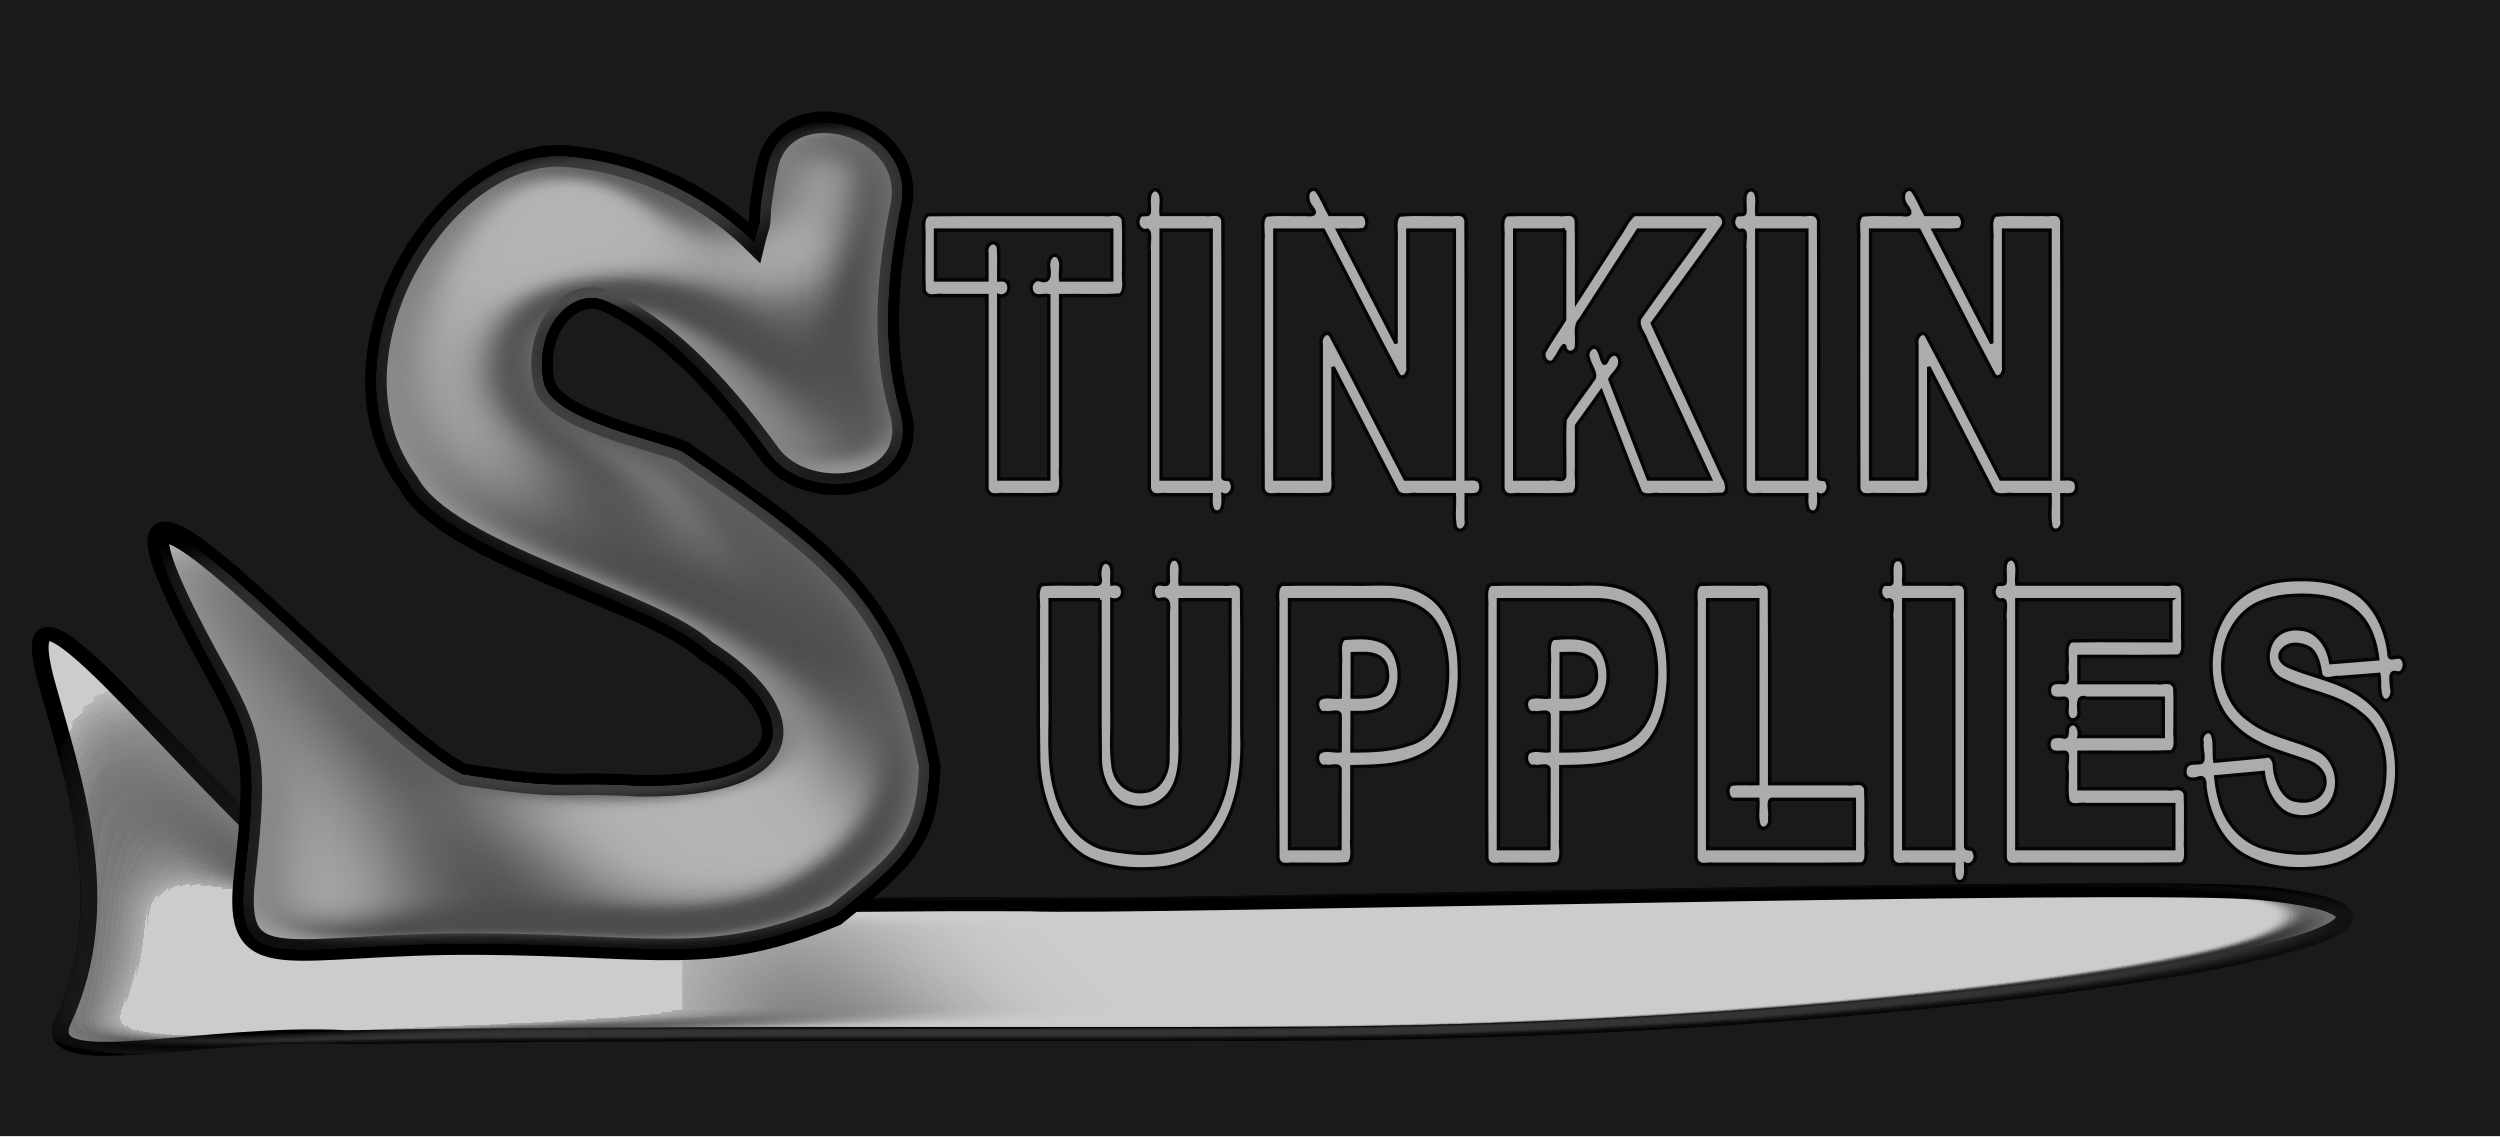
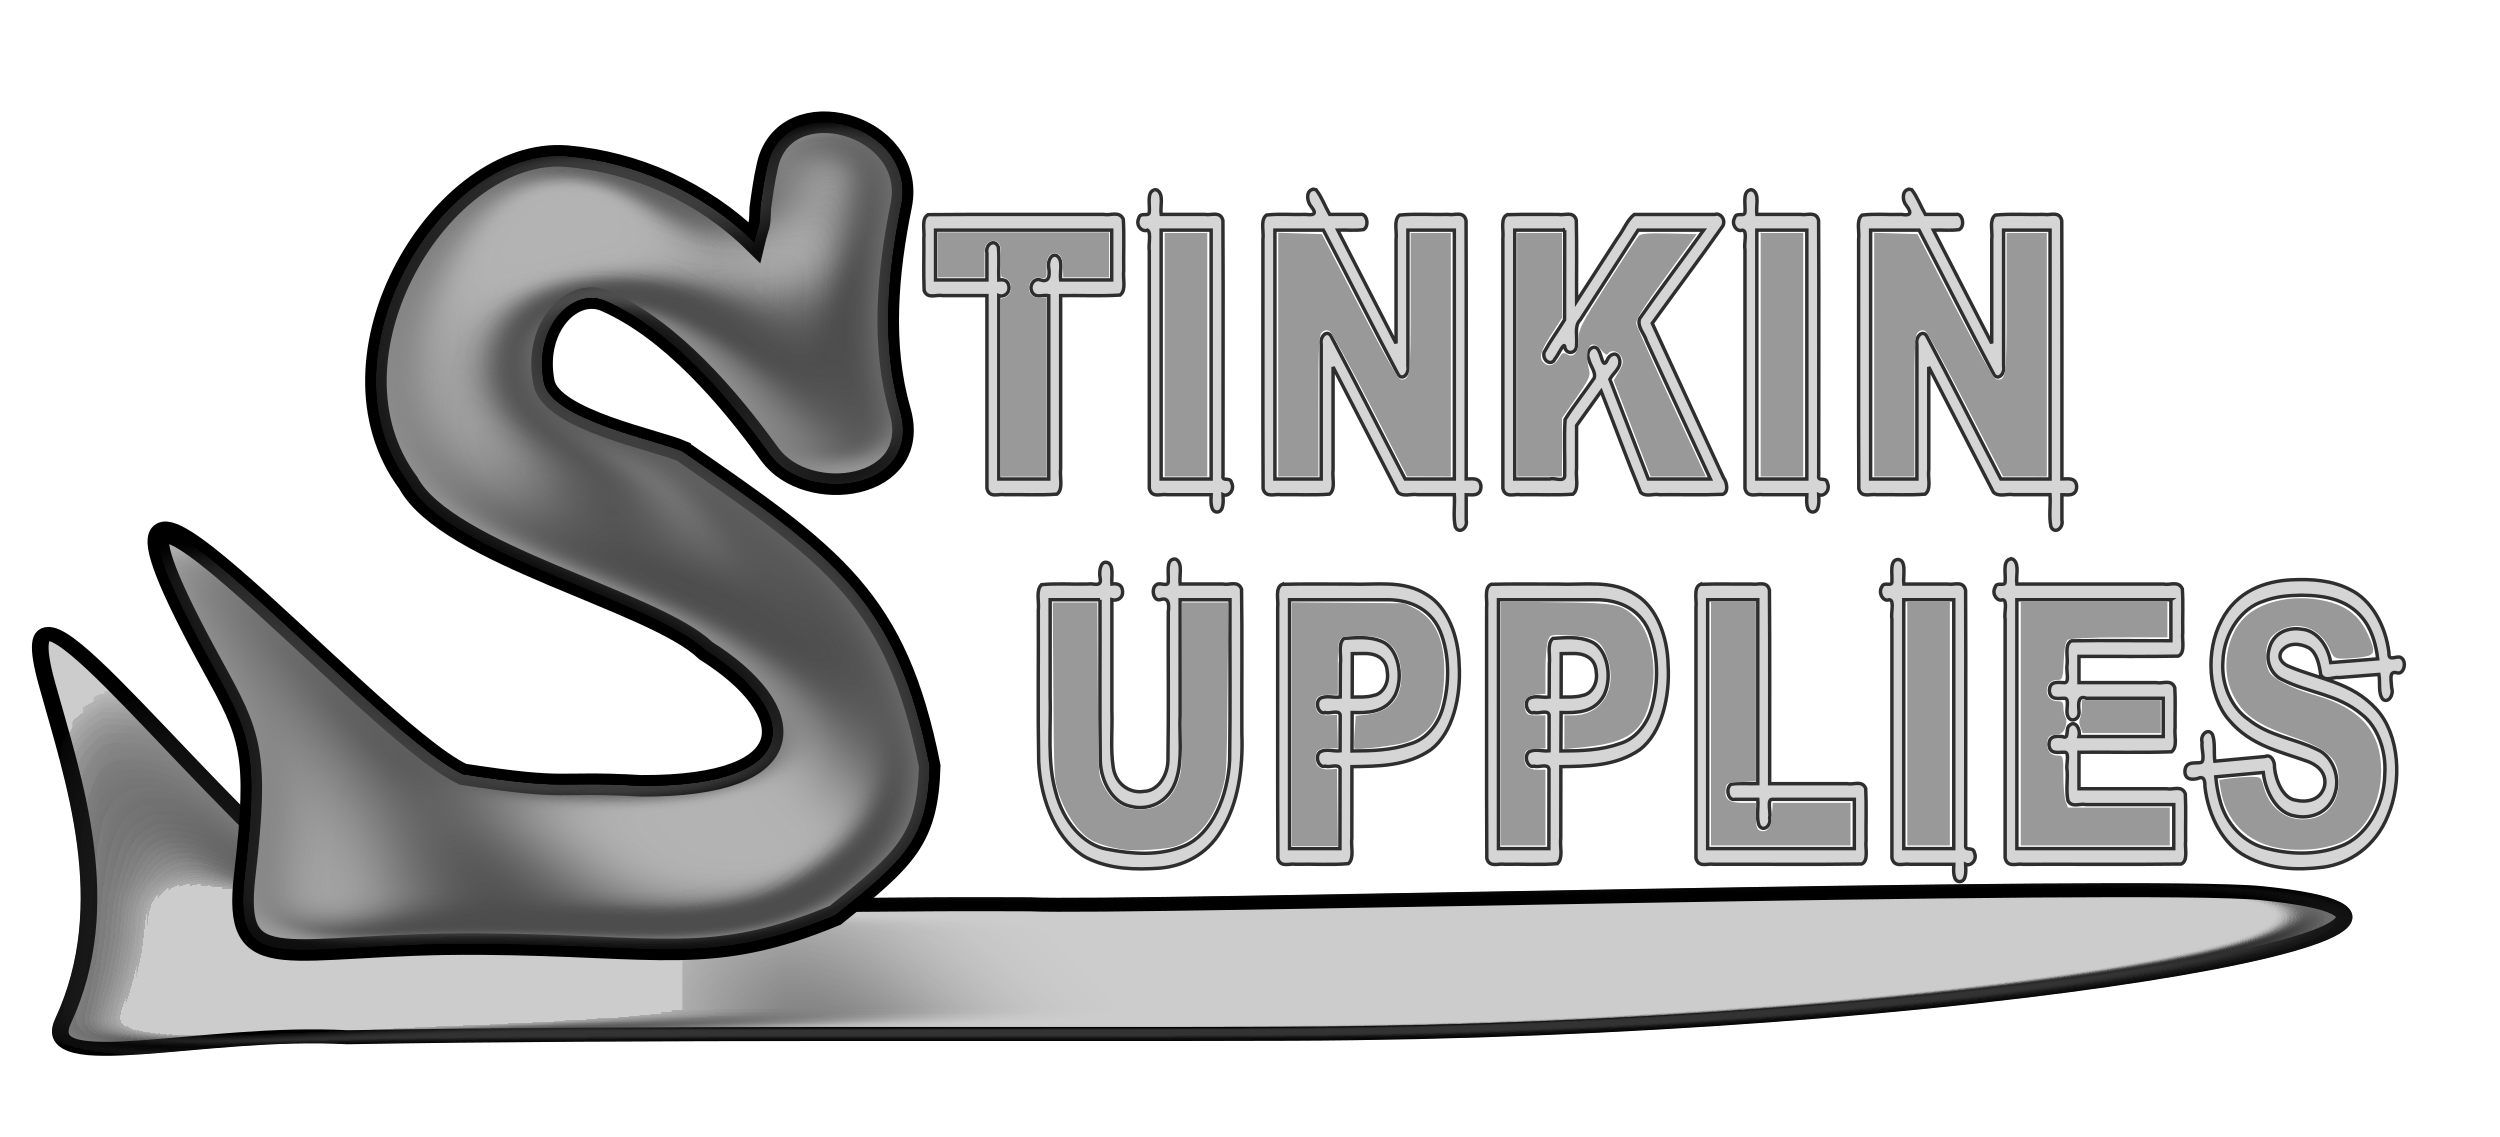
<svg xmlns="http://www.w3.org/2000/svg" width="238.642mm" height="108.451mm" viewBox="0 0 238.642 108.451" version="1.1" id="svg1">
  <defs id="defs1">
    <filter x="-0.165" width="1.354" y="-0.076" height="1.131" style="color-interpolation-filters:sRGB" id="filter68">
      <feGaussianBlur in="SourceGraphic" stdDeviation="6.009 2.184" result="result8" id="feGaussianBlur63" />
      <feComposite in2="result8" operator="xor" result="result19" id="feComposite63" />
      <feComposite k2="1" operator="arithmetic" result="result17" in2="result8" id="feComposite64" k1="0" k3="0" k4="0" />
      <feOffset result="result18" in="result8" id="feOffset64" dx="2" dy="-2" />
      <feDisplacementMap in2="result17" in="result18" xChannelSelector="A" yChannelSelector="A" scale="31" result="result4" id="feDisplacementMap64" />
      <feComposite in2="result4" result="result2" operator="arithmetic" in="SourceGraphic" k1="0" k3="1" id="feComposite65" k2="0" k4="0" />
      <feComposite in2="SourceGraphic" result="fbSourceGraphic" in="result2" operator="in" id="feComposite66" />
      <feComposite in2="SourceGraphic" operator="in" result="result15" id="feComposite67" />
      <feComposite result="result16" in2="SourceGraphic" operator="in" in="result15" id="feComposite68" />
    </filter>
    <filter x="-0.11" width="1.22" y="-0.12" height="1.24" style="color-interpolation-filters:sRGB" id="filter68-4">
      <feGaussianBlur in="SourceGraphic" stdDeviation="9.124 4.869" result="result8" id="feGaussianBlur63-6" />
      <feComposite in2="result8" operator="xor" result="result19" id="feComposite63-9" />
      <feComposite k2="1" operator="arithmetic" result="result17" in2="result8" id="feComposite64-3" k1="0" k3="0" k4="0" />
      <feOffset result="result18" in="result8" id="feOffset64-4" />
      <feDisplacementMap in2="result17" in="result18" xChannelSelector="A" yChannelSelector="A" scale="100" result="result4" id="feDisplacementMap64-5" />
      <feComposite in2="result4" result="result2" operator="arithmetic" in="SourceGraphic" k1="0" k3="1" id="feComposite65-0" k2="0" k4="0" />
      <feComposite in2="SourceGraphic" result="fbSourceGraphic" in="result2" operator="in" id="feComposite66-0" />
      <feComposite in2="SourceGraphic" operator="in" result="result15" id="feComposite67-4" />
      <feComposite result="result16" in2="SourceGraphic" operator="in" in="result15" id="feComposite68-3" />
    </filter>
-     <filter style="color-interpolation-filters:sRGB" id="filter91" x="-0.077" y="-0.177" width="1.154" height="1.355">
-       <feGaussianBlur stdDeviation="6" result="result1" id="feGaussianBlur86" />
-       <feComposite in="result1" in2="result1" result="result4" operator="in" id="feComposite86" />
-       <feBlend in="result1" mode="screen" result="result5" in2="result4" id="feBlend86" />
-       <feGaussianBlur stdDeviation="8" result="result6" in="result5" id="feGaussianBlur87" />
-       <feComposite operator="atop" in="result6" in2="result5" result="result8" id="feComposite87" />
-       <feComposite operator="in" result="fbSourceGraphic" in="result6" in2="result8" id="feComposite88" />
-       <feGaussianBlur result="result0" in="fbSourceGraphic" stdDeviation="2.5" id="feGaussianBlur88" />
-       <feSpecularLighting specularExponent="45" specularConstant="1.5" surfaceScale="1" lighting-color="#ffffff" result="result1" in="result0" id="feSpecularLighting88">
-         <fePointLight z="21000" y="-9000" x="-6000" id="fePointLight88" />
-       </feSpecularLighting>
-       <feComposite operator="in" result="result2" in="result1" in2="fbSourceGraphic" id="feComposite89" />
-       <feComposite k3="1" k2="1" operator="arithmetic" result="result4" in="fbSourceGraphic" in2="result2" id="feComposite90" k1="0" k4="0" />
-       <feComposite operator="in" in="result9" in2="result4" result="result91" id="feComposite91" />
-       <feBlend mode="multiply" in2="result91" id="feBlend91" />
-     </filter>
  </defs>
-   <rect style="display:inline;fill:#1a1a1a;stroke:none;stroke-width:2.258;stroke-dasharray:none" id="rect70" width="238.642" height="108.451" x="0" y="0" />
+   <rect style="display:none;fill:#1a1a1a;stroke:none;stroke-width:2.258;stroke-dasharray:none" id="rect70" width="238.642" height="108.451" x="0" y="0" />
  <g id="layer1" transform="translate(26.67664,-13.35255)">
-     <g id="g6-8" transform="matrix(0.8073374,-0.289969,0.289969,0.8073374,-36.41471,-28.17208)" style="stroke-width:1.7;stroke-dasharray:none">
+     <g id="g6-8" transform="matrix(0.8073374,-0.289969,0.289969,0.8073374,-36.41471,-28.17208)" style="display:inline;stroke-width:1.7;stroke-dasharray:none">
      <path d="m -26.705,122.619 c -1.273,10.891 -2.059,25.337 -11.297,35.932 -4.418,5.066 12.162,5.351 24.456,10.694 25.526,8.574 60.665,21.493 83.326,29.515 59.591,21.142 116.996,29.073 90.975,16.018 -9.76,-4.896 -101.34,-34.554 -109.053,-37.844 -22.477,-8.241 -32.434,-10.646 -61.573,-22.57 -8.981,-19.491 -14.821,-48.965 -16.834,-31.744 z" id="path70" style="display:inline;fill:#cccccc;stroke:#000000;stroke-width:1.561;stroke-dasharray:none;stroke-opacity:1" transform="matrix(1.165608,0.06015746,0.06015746,1.019723,-2.732011,-0.6897963)" />
      <path id="path6-4" style="display:inline;fill:#333333;stroke:#000000;stroke-width:1.561;stroke-dasharray:none;filter:url(#filter68-4)" transform="matrix(1.165608,0.06015746,0.06015746,1.019723,13.91518,-3.73928)" d="m -41.186,126.464 c -1.273,10.891 -2.059,25.337 -11.297,35.932 -4.418,5.066 12.162,5.351 24.456,10.694 25.526,8.574 60.665,21.493 83.326,29.515 59.591,21.142 116.996,29.073 90.975,16.018 -9.76,-4.896 -101.34,-34.554 -109.053,-37.844 -22.477,-8.241 -32.434,-10.646 -61.573,-22.57 -8.981,-19.491 -14.821,-48.965 -16.834,-31.744 z" />
    </g>
    <g id="g6" transform="matrix(0.8518483,0.1011443,-0.1011443,0.8518483,24.12859,-69.94327)" style="display:inline;stroke-width:1.35;stroke-dasharray:none">
      <path d="m -41.495,144.597 c -2.8,-1.4 -14.346,-4.105 -15.046,-8.304 -0.98,-6.299 3.76,-10.661 7.4,-8.701 6.999,3.5 13.019,11.199 17.358,17.778 3.92,5.879 16.798,4.76 14.699,-4.2 -1.82,-7.419 -0.7,-15.539 1.12,-22.818 2.24,-9.099 -12.459,-13.719 -14.699,-5.04 -0.42,1.54 -0.7,3.08 -0.98,4.62 -0.16,2.392 -0.218,1.596 -0.84,3.78 -5.459,-5.879 -12.879,-9.519 -20.438,-10.499 -13.859,-1.68 -28.99,21.138 -19.191,35.557 3.966,8.193 26.743,14.298 32.256,20.106 10.192,7.063 10.723,15.613 -7.872,14.707 -9.702,-0.998 -7.617,0.261 -19.73,-2.155 -10.493,-5.489 -46.238,-51.606 -27.295,-13.23 3.867,7.834 4.747,9.747 2.548,23.352 -1.913,11.832 4.011,7.733 25.819,8.839 20.069,1.017 25.646,3.623 39.627,-1.468 8.123,-5.933 10.634,-7.973 11.232,-16.119 -2.864,-18.775 -9.616,-23.814 -25.967,-36.203 z" id="text5" style="font-size:139.987px;line-height:1;font-family:'Sivar Pro';-inkscape-font-specification:'Sivar Pro';letter-spacing:3.496px;word-spacing:0px;text-orientation:upright;display:inline;fill:#b3b3b3;stroke:#000000;stroke-width:2.399;stroke-dasharray:none" transform="rotate(-9.28457,-5.444318,-320.1351)" aria-label="S" />
      <path d="m 22.007,153.066 c -2.93,-1.1 -14.696,-2.586 -15.83,-6.69 -1.632,-6.163 2.628,-10.995 6.452,-9.426 7.326,2.751 14.116,9.78 19.118,15.871 4.512,5.439 17.203,2.981 14.18,-5.71 -2.584,-7.189 -2.317,-15.381 -1.266,-22.81 1.278,-9.283 -13.822,-12.344 -15.144,-3.479 -0.257,1.575 -0.375,3.136 -0.493,4.697 0.09,2.396 -0.05,1.61 -0.441,3.847 -6.043,-5.278 -13.801,-8.124 -21.422,-8.31 -13.958,-0.225 -26.627,24.047 -15.378,37.365 4.799,7.735 28.088,11.431 34.177,16.632 10.873,5.962 12.293,14.41 -6.295,15.448 -9.753,0.02 -7.548,1.054 -19.847,-0.086 C -11.19,186.049 -51.55,143.912 -28.708,180.103 c 4.663,7.388 5.738,9.199 4.97,22.958 -0.668,11.967 4.795,7.273 26.6,6.097 20.066,-1.082 25.884,0.928 39.257,-5.594 7.46,-6.748 9.745,-9.038 9.489,-17.203 -4.807,-18.373 -12.047,-22.681 -29.602,-33.297 z" id="path6" style="display:inline;fill:#4d4d4d;stroke:#000000;stroke-width:0;stroke-dasharray:none;stroke-opacity:1;filter:url(#filter68)" transform="rotate(-3.297496,-123.8514,-58.88097)" />
    </g>
-     <g id="g91">
+     <g id="g91" style="display:inline">
      <path id="path73" style="font-size:30.159px;line-height:1;font-family:'LGf Besitos Round';-inkscape-font-specification:'LGf Besitos Round';letter-spacing:0.754px;word-spacing:0px;text-orientation:upright;display:inline;opacity:0.82;fill:#cccccc;stroke:#000000;stroke-width:0.33" d="m 98.555,31.453 c -0.601,0.208 -0.453,1.186 -0.069,1.615 0.688,0.863 0.05,0.805 -0.582,0.752 -1.226,0.044 -2.47,-0.087 -3.685,0.062 -0.619,0.465 -0.237,1.581 -0.342,2.335 0.012,7.927 -0.023,15.863 0.017,23.784 0.236,0.932 1.153,0.46 1.707,0.574 1.542,-0.036 3.096,0.072 4.63,-0.053 0.618,-0.468 0.241,-1.569 0.344,-2.326 0,-3.271 0,-6.541 0,-9.812 2.057,3.983 4.112,7.968 6.17,11.95 0.542,0.505 1.288,0.119 1.918,0.24 1.163,0 2.325,0 3.488,0 0.062,1.008 -0.124,2.096 0.089,3.059 0.327,0.739 1.222,0.167 1.043,-0.64 0,-0.806 0,-1.613 0,-2.419 0.502,-0.007 1.371,0.221 1.411,-0.752 -0.045,-0.97 -0.908,-0.736 -1.411,-0.745 -0.009,-8.219 0.018,-16.443 -0.014,-24.659 -0.203,-0.977 -1.144,-0.479 -1.695,-0.599 -1.549,0.043 -3.115,-0.086 -4.653,0.064 -0.607,0.482 -0.232,1.574 -0.335,2.332 0,3.304 0,6.608 0,9.913 -1.856,-3.603 -3.712,-7.207 -5.568,-10.81 0.82,-0.037 1.651,0.072 2.465,-0.05 0.591,-0.326 0.312,-1.611 -0.324,-1.449 -0.97,0 -1.939,0 -2.909,0 -0.446,-0.765 -0.766,-1.681 -1.295,-2.349 -0.136,-0.009 -0.272,-0.124 -0.401,-0.018 z m 56.868,-0.002 c -0.556,0.17 -0.503,1.107 -0.124,1.519 0.618,0.816 0.3,0.981 -0.443,0.851 -1.258,0.046 -2.534,-0.09 -3.781,0.064 -0.607,0.482 -0.232,1.574 -0.335,2.332 0.012,7.927 -0.023,15.863 0.017,23.784 0.234,0.939 1.152,0.457 1.706,0.574 1.542,-0.036 3.096,0.072 4.63,-0.053 0.618,-0.468 0.241,-1.569 0.344,-2.326 0,-3.271 0,-6.541 0,-9.812 2.057,3.983 4.112,7.968 6.17,11.95 0.542,0.505 1.288,0.119 1.918,0.24 1.163,0 2.325,0 3.488,0 0.062,1.008 -0.124,2.096 0.089,3.059 0.327,0.739 1.224,0.168 1.045,-0.64 0,-0.806 0,-1.613 0,-2.419 0.501,-0.007 1.37,0.22 1.409,-0.752 -0.045,-0.969 -0.907,-0.736 -1.409,-0.745 -0.009,-8.219 0.018,-16.443 -0.014,-24.659 -0.213,-0.977 -1.139,-0.479 -1.697,-0.599 -1.549,0.043 -3.115,-0.086 -4.653,0.064 -0.607,0.482 -0.232,1.574 -0.335,2.332 0,3.304 0,6.608 0,9.913 -1.856,-3.603 -3.712,-7.207 -5.568,-10.81 0.82,-0.037 1.651,0.072 2.465,-0.05 0.591,-0.326 0.312,-1.611 -0.324,-1.449 -0.97,0 -1.939,0 -2.909,0 -0.446,-0.765 -0.766,-1.679 -1.293,-2.347 -0.133,-0.013 -0.268,-0.125 -0.396,-0.023 z m -71.918,0.03 c -0.741,0.216 -0.397,1.437 -0.474,2.142 -0.065,0.478 -0.866,-0.094 -1.013,0.577 -0.311,0.699 0.333,1.344 0.845,1.12 0.376,0.24 0.068,1.385 0.168,1.989 0,7.551 0,15.103 0,22.654 0.216,0.99 1.146,0.496 1.711,0.612 1.398,0 2.796,0 4.195,0 -0.028,0.619 -0.096,1.627 0.565,1.657 0.662,-0.031 0.596,-1.037 0.567,-1.657 0.52,0.23 1.155,-0.463 0.816,-1.149 -0.133,-0.617 -0.943,-0.017 -0.816,-0.698 -0.01,-8.111 0.036,-16.23 -0.009,-24.336 -0.238,-0.93 -1.147,-0.457 -1.702,-0.571 -1.398,0 -2.796,0 -4.195,0 -0.104,-0.746 0.282,-1.899 -0.37,-2.312 -0.096,-0.01 -0.193,-0.088 -0.289,-0.027 z m 56.866,0 c -0.746,0.206 -0.403,1.436 -0.479,2.142 -0.056,0.476 -0.823,-0.079 -0.991,0.529 -0.339,0.626 0.218,1.385 0.734,1.168 0.539,0.025 0.128,1.305 0.257,1.872 0,7.59 0,15.181 0,22.771 0.216,0.99 1.147,0.496 1.711,0.612 1.398,0 2.796,0 4.195,0 -0.028,0.617 -0.095,1.623 0.564,1.657 0.663,-0.029 0.598,-1.036 0.569,-1.657 0.513,0.224 1.143,-0.432 0.828,-1.126 -0.118,-0.648 -0.955,-0.035 -0.828,-0.721 -0.01,-8.111 0.036,-16.23 -0.009,-24.336 -0.234,-0.937 -1.149,-0.453 -1.702,-0.571 -1.398,0 -2.796,0 -4.195,0 -0.105,-0.747 0.283,-1.897 -0.368,-2.312 -0.095,-0.008 -0.19,-0.089 -0.285,-0.027 z m -78.43,2.363 c -0.707,0.313 -0.344,1.523 -0.432,2.257 0.021,1.661 -0.042,3.332 0.029,4.987 0.333,0.861 1.193,0.344 1.77,0.484 1.408,0 2.816,0 4.224,0 0,6.13 0,12.261 0,18.391 0.216,0.99 1.146,0.496 1.711,0.612 1.657,-0.036 3.327,0.072 4.976,-0.053 0.637,-0.494 0.241,-1.649 0.351,-2.443 0,-5.503 0,-11.006 0,-16.509 1.891,-0.036 3.794,0.072 5.677,-0.053 0.617,-0.479 0.242,-1.579 0.344,-2.342 -0.03,-1.632 0.058,-3.282 -0.041,-4.904 -0.392,-0.82 -1.254,-0.311 -1.858,-0.452 -5.582,0.015 -11.171,-0.03 -16.75,0.023 z m 55.272,0 c -0.712,0.303 -0.341,1.529 -0.432,2.257 0,7.954 0,15.908 0,23.863 0.216,0.99 1.147,0.496 1.711,0.612 1.659,-0.035 3.329,0.069 4.981,-0.05 0.627,-0.507 0.238,-1.65 0.346,-2.445 0,-1.37 -10e-6,-2.74 0,-4.111 0.783,-1.09 1.565,-2.18 2.348,-3.27 1.263,3.206 2.452,6.481 3.762,9.645 0.499,0.497 1.222,0.107 1.81,0.231 2.007,-0.025 4.024,0.05 6.026,-0.037 0.594,-0.204 0.413,-1.145 0.079,-1.594 -2.267,-4.911 -4.535,-9.823 -6.802,-14.734 2.24,-3.105 4.534,-6.156 6.74,-9.295 0.31,-0.637 -0.272,-1.283 -0.763,-1.094 -2.564,0 -5.129,0 -7.693,0 -0.668,0.51 -1.036,1.52 -1.586,2.227 -1.307,2.023 -2.613,4.046 -3.92,6.07 -0.019,-2.582 0.037,-5.177 -0.028,-7.751 -0.252,-0.908 -1.147,-0.425 -1.697,-0.546 -1.626,0.016 -3.259,-0.031 -4.881,0.023 z M 79.444,35.319 c 0,1.585 0,3.17 0,4.755 -1.625,0 -3.25,0 -4.875,0 -0.104,-0.746 0.282,-1.899 -0.37,-2.312 -0.539,-0.256 -0.904,0.548 -0.764,1.179 0.137,0.91 -0.066,1.371 -0.797,1.134 -0.516,-0.224 -1.131,0.458 -0.808,1.14 0.355,0.663 1.087,0.234 1.604,0.356 0,5.836 0,11.671 0,17.507 -1.59,0 -3.181,0 -4.771,0 0,-5.836 0,-11.671 0,-17.507 0.486,0.18 1.142,-0.248 0.942,-1.008 -0.13,-0.53 -0.597,-0.524 -0.942,-0.489 -0.03,-1.041 0.057,-2.097 -0.04,-3.128 -0.296,-0.839 -1.272,-0.31 -1.093,0.554 0,0.858 0,1.716 0,2.574 -1.634,0 -3.268,0 -4.903,0 0,-1.585 1e-6,-3.17 0,-4.755 5.605,0 11.21,0 16.815,0 z m 9.492,0 c 0,7.92 0,15.839 0,23.759 -1.591,0 -3.182,0 -4.773,0 0,-7.92 0,-15.839 0,-23.759 1.591,0 3.182,0 4.773,0 z m 10.713,0 c 2.393,4.598 4.734,9.253 7.16,13.815 0.41,0.558 1.048,-0.126 0.909,-0.817 0,-4.333 0,-8.665 0,-12.998 1.477,0 2.955,0 4.432,0 0,7.92 0,15.839 0,23.759 -1.564,0 -3.129,0 -4.693,0 -2.375,-4.558 -4.697,-9.174 -7.105,-13.696 -0.411,-0.558 -1.05,0.127 -0.909,0.819 0,4.292 0,8.585 0,12.877 -1.473,0 -2.947,0 -4.42,0 0,-7.92 0,-15.839 0,-23.759 1.542,0 3.084,0 4.626,0 z m 23.035,0 c -0.004,2.852 -0.008,5.705 -0.012,8.557 -0.641,1.043 -1.358,2.015 -1.953,3.101 -0.203,0.807 0.714,1.374 1.038,0.628 0.282,-0.303 0.788,-1.497 0.925,-1.225 0.062,0.893 1.181,0.77 1.137,-0.121 0.076,-0.81 -0.233,-1.808 0.345,-2.373 1.843,-2.856 3.685,-5.711 5.528,-8.567 2.085,0 4.171,0 6.256,0 -2.031,2.825 -4.127,5.591 -6.118,8.452 -0.252,0.799 0.465,1.427 0.662,2.124 2.034,4.394 4.067,8.789 6.101,13.183 -1.973,0 -3.946,0 -5.919,0 -1.227,-3.174 -2.454,-6.348 -3.68,-9.521 0.311,-0.621 1.212,-1.142 0.892,-2.015 -0.246,-0.666 -0.925,-0.38 -1.143,0.18 -0.421,0.947 -0.543,-0.535 -0.833,-0.931 -0.366,-0.733 -1.297,0.043 -0.944,0.8 0.112,0.61 0.748,1.321 0.525,1.865 -0.908,1.325 -1.929,2.586 -2.77,3.936 -0.11,1.785 -0.006,3.622 -0.037,5.426 -0.089,0.591 -1,0.1 -1.416,0.261 -1.118,0 -2.236,0 -3.353,0 0,-7.92 0,-15.839 0,-23.759 1.59,0 3.181,0 4.771,0 z m 23.113,0 c 0,7.92 0,15.839 0,23.759 -1.591,0 -3.182,0 -4.773,0 0,-7.92 0,-15.839 0,-23.759 1.591,0 3.182,0 4.773,0 z m 10.715,0 c 2.393,4.598 4.733,9.253 7.159,13.815 0.41,0.558 1.048,-0.126 0.909,-0.817 0,-4.333 0,-8.665 0,-12.998 1.478,0 2.956,0 4.434,0 -2e-5,7.92 0,15.839 0,23.759 -1.565,0 -3.129,0 -4.693,0 -2.376,-4.558 -4.699,-9.174 -7.107,-13.696 -0.411,-0.558 -1.05,0.127 -0.909,0.819 0,4.292 0,8.585 0,12.877 -1.473,0 -2.946,0 -4.419,0 0,-7.92 0,-15.839 0,-23.759 1.542,0 3.084,0 4.626,0 z m 8.678,31.395 c -0.73,0.229 -0.386,1.437 -0.463,2.14 0.022,0.592 -0.819,-0.064 -0.968,0.589 -0.332,0.624 0.227,1.372 0.737,1.158 0.5,0.065 0.105,1.313 0.231,1.872 0,7.592 1e-5,15.184 0,22.776 0.22,0.985 1.147,0.491 1.711,0.608 5.034,-0.018 10.074,0.037 15.104,-0.027 0.69,-0.32 0.324,-1.507 0.415,-2.231 -0.021,-1.488 0.041,-2.986 -0.029,-4.468 -0.328,-0.868 -1.193,-0.348 -1.77,-0.489 -2.794,0 -5.587,0 -8.381,0 0,-1.161 0,-2.322 0,-3.482 2.945,-0.03 5.899,0.059 8.839,-0.043 0.611,-0.475 0.232,-1.579 0.337,-2.335 -0.022,-1.258 0.043,-2.527 -0.029,-3.78 -0.326,-0.868 -1.192,-0.348 -1.768,-0.489 -2.46,0 -4.919,0 -7.379,0 0,-0.834 0,-1.668 0,-2.502 3.158,-0.018 6.321,0.037 9.475,-0.027 0.708,-0.31 0.34,-1.519 0.43,-2.25 -0.029,-1.389 0.057,-2.794 -0.04,-4.173 -0.362,-0.815 -1.194,-0.319 -1.772,-0.455 -4.675,0 -9.349,0 -14.024,0 -0.106,-0.742 0.259,-1.807 -0.29,-2.31 -0.105,-0.07 -0.248,-0.14 -0.366,-0.08 z m -79.846,0.011 c -0.734,0.151 -0.451,1.347 -0.501,2.027 0.083,0.743 -0.771,0.139 -1.11,0.404 -0.589,0.325 -0.311,1.604 0.324,1.444 0.749,-0.254 0.908,0.272 0.786,1.17 -0.022,4.736 0.043,9.477 -0.032,14.209 -0.056,1.579 -1.074,2.892 -2.273,2.912 -1.215,0.223 -2.665,-0.536 -2.945,-2.263 -0.282,-1.791 -0.067,-3.65 -0.134,-5.468 0,-3.52 0,-7.041 0,-10.561 0.451,0.138 1.132,-0.12 1.013,-0.887 -0.064,-0.637 -0.633,-0.668 -1.013,-0.61 -0.063,-0.683 0.245,-1.866 -0.474,-2.066 -0.615,-0.137 -0.754,0.83 -0.659,1.44 0.234,1.025 -0.702,0.503 -1.151,0.626 -1.475,0.044 -2.966,-0.086 -4.431,0.062 -0.573,0.563 -0.206,1.65 -0.309,2.449 0.025,4.806 -0.05,9.617 0.037,14.421 0.17,3.845 1.828,7.74 4.611,9.216 2.219,1.09 4.65,1.142 6.988,0.97 2.177,-0.201 4.427,-1.233 5.817,-3.567 1.632,-2.545 2.107,-6.006 1.979,-9.258 -0.02,-4.6 0.04,-9.21 -0.029,-13.804 -0.328,-0.868 -1.193,-0.348 -1.77,-0.489 -1.364,0 -2.728,0 -4.092,0 -0.106,-0.76 0.287,-1.926 -0.373,-2.353 -0.086,-0.004 -0.172,-0.064 -0.258,-0.025 z m 69.076,0.034 c -0.734,0.151 -0.451,1.347 -0.501,2.027 0.075,0.676 -0.713,0.036 -0.946,0.548 -0.415,0.614 0.125,1.507 0.689,1.266 0.539,0.025 0.128,1.305 0.257,1.872 0,7.592 0,15.184 0,22.776 0.22,0.985 1.147,0.491 1.711,0.608 1.398,0 2.796,0 4.195,0 -0.032,0.611 -0.089,1.633 0.564,1.652 0.658,-0.012 0.602,-1.039 0.569,-1.652 0.509,0.221 1.142,-0.424 0.832,-1.117 -0.108,-0.605 -0.847,-0.125 -0.831,-0.613 -0.007,-8.141 0.032,-16.291 -0.004,-24.427 -0.225,-0.972 -1.147,-0.473 -1.707,-0.594 -1.398,0 -2.795,0 -4.193,0 -0.095,-0.765 0.332,-2.397 -0.633,-2.344 z m 37.617,1.944 c -2.466,0.119 -5.215,1.047 -6.67,3.908 -1.527,2.846 -1.296,7.178 0.746,9.491 2.052,2.436 4.873,2.99 7.44,3.914 0.805,0.274 1.887,0.99 1.673,2.317 -0.348,1.469 -1.786,1.635 -2.762,1.405 -1.174,-0.159 -1.893,-1.812 -2.023,-3.091 0.043,-0.68 -0.363,-1.325 -0.906,-1.081 -1.597,0.149 -3.194,0.299 -4.792,0.448 -0.112,-0.833 0.057,-1.793 -0.226,-2.55 -0.379,-0.66 -1.198,-0.01 -0.993,0.761 -0.088,0.568 0.315,1.702 -0.086,1.908 -0.523,0.126 -1.498,-0.191 -1.55,0.827 -0.017,0.871 0.757,0.829 1.218,0.706 0.546,-0.259 0.707,0.083 0.689,0.761 0.327,2.904 1.794,5.548 3.876,6.646 2.335,1.279 4.948,1.377 7.433,1.055 2.463,-0.332 4.966,-1.939 6.164,-4.921 1.37,-3.191 1.125,-7.753 -1.11,-10.166 -2.334,-2.589 -5.496,-2.863 -8.285,-4.052 -0.466,-0.174 -1.197,-0.674 -0.794,-1.434 0.638,-0.931 1.799,-0.791 2.614,-0.377 0.766,0.441 1.023,1.583 1.158,2.578 0.423,0.733 1.205,0.179 1.787,0.272 1.256,-0.099 2.513,-0.198 3.769,-0.298 0.147,0.775 -0.106,1.798 0.382,2.385 0.523,0.372 1.046,-0.398 0.841,-1.083 -0.04,-0.726 -0.309,-1.713 0.526,-1.445 0.672,0.17 0.962,-1.183 0.313,-1.482 -0.386,-0.192 -1.159,0.445 -1.1,-0.418 -0.315,-2.677 -1.718,-5.069 -3.65,-6.021 -1.795,-0.947 -3.772,-1.055 -5.681,-0.964 z m -96.312,0.423 c -0.724,0.313 -0.346,1.514 -0.439,2.254 0.013,7.969 -0.025,15.948 0.019,23.911 0.242,0.929 1.151,0.446 1.704,0.564 1.672,-0.042 3.359,0.083 5.023,-0.059 0.603,-0.53 0.226,-1.631 0.333,-2.431 0.003,-2.277 0.006,-4.553 0.009,-6.83 2.543,-0.044 5.243,-0.025 7.551,-1.631 2.083,-1.61 2.869,-5.042 2.688,-8.071 -0.051,-2.718 -1.113,-5.511 -3.039,-6.681 -2.31,-1.51 -4.962,-0.93 -7.442,-1.048 -2.135,0.016 -4.276,-0.031 -6.407,0.023 z m 19.944,0 c -0.712,0.306 -0.353,1.52 -0.439,2.254 0.013,7.969 -0.025,15.948 0.019,23.911 0.242,0.929 1.151,0.446 1.704,0.564 1.672,-0.042 3.359,0.083 5.023,-0.059 0.603,-0.53 0.226,-1.631 0.333,-2.431 0.003,-2.277 0.006,-4.553 0.009,-6.83 2.543,-0.044 5.243,-0.025 7.551,-1.631 2.084,-1.609 2.87,-5.042 2.688,-8.071 -0.049,-2.718 -1.113,-5.508 -3.037,-6.681 -2.339,-1.522 -5.021,-0.923 -7.53,-1.048 -2.106,0.016 -4.218,-0.031 -6.32,0.023 z m 19.965,0.002 c -0.694,0.316 -0.329,1.523 -0.42,2.252 0,7.956 0,15.911 0,23.867 0.219,0.984 1.146,0.491 1.709,0.608 4.704,-0.018 9.415,0.037 14.116,-0.027 0.688,-0.322 0.322,-1.507 0.413,-2.231 -0.024,-1.659 0.047,-3.33 -0.033,-4.982 -0.345,-0.827 -1.195,-0.316 -1.765,-0.457 -2.468,0 -4.936,0 -7.404,0 -0.014,-6.161 0.028,-12.33 -0.021,-18.485 -0.237,-0.936 -1.148,-0.451 -1.702,-0.569 -1.63,0.018 -3.268,-0.035 -4.893,0.025 z m 57.421,1.04 c 2.161,0.03 4.661,0.364 6.153,2.69 0.605,0.957 0.941,2.164 1.082,3.386 -1.494,0.12 -2.988,0.239 -4.483,0.359 -0.267,-1.732 -1.427,-3.099 -2.771,-3.185 -1.193,-0.216 -2.787,0.266 -3.138,2.015 -0.316,1.214 0.381,2.383 1.227,2.77 2.508,1.3 5.306,1.376 7.627,3.33 1.502,1.142 2.368,3.439 2.216,5.71 -0.053,3.227 -1.913,6.074 -4.241,6.895 -2.36,0.885 -4.899,0.797 -7.284,0.135 -1.892,-0.53 -3.679,-2.209 -4.264,-4.728 -0.171,-0.661 -0.282,-1.346 -0.346,-2.038 1.511,-0.139 3.022,-0.277 4.533,-0.416 0.236,2.031 1.409,3.907 3.01,4.152 1.45,0.326 3.347,-0.247 3.882,-2.284 0.476,-1.705 -0.472,-3.535 -1.713,-4.045 -2.178,-1.082 -4.604,-1.272 -6.624,-2.91 -1.517,-1.044 -2.58,-3.231 -2.406,-5.53 0.097,-2.799 1.837,-5.083 3.838,-5.72 1.24,-0.475 2.43,-0.566 3.702,-0.585 z M 78.325,70.601 c 0.02,5.125 -0.039,10.253 0.029,15.375 0.069,2.092 1.264,4.032 2.86,4.335 1.653,0.46 3.682,-0.301 4.382,-2.505 0.643,-1.979 0.283,-4.187 0.379,-6.271 0,-3.645 0,-7.29 0,-10.935 1.586,0 3.173,0 4.759,0 -0.022,5.099 0.044,10.201 -0.033,15.298 -0.161,3.481 -1.705,7.094 -4.324,8.198 -2.384,0.982 -4.952,0.798 -7.391,0.316 -2.245,-0.397 -4.156,-2.615 -4.882,-5.424 -0.847,-2.95 -0.442,-6.157 -0.537,-9.233 0,-3.051 0,-6.103 0,-9.154 1.586,0 3.173,0 4.759,0 z m 27.333,0 c 1.905,-0.026 4.124,0.641 5.137,2.998 0.907,2.221 0.905,4.999 0.253,7.334 -0.507,1.762 -1.713,3.026 -3.095,3.42 -1.815,0.632 -3.708,0.68 -5.574,0.686 0.006,-1.224 0.011,-2.448 0.017,-3.672 1.431,0.033 3.213,0.057 4.116,-1.695 0.824,-1.76 0.271,-4.513 -1.322,-5.105 -1.151,-0.477 -2.397,-0.344 -3.58,-0.274 -0.601,0.529 -0.227,1.654 -0.337,2.451 -0.005,1.048 -0.009,2.096 -0.014,3.144 -0.638,0.1 -1.362,-0.202 -1.95,0.151 -0.513,0.462 -0.064,1.558 0.519,1.328 0.418,0.154 1.304,-0.31 1.425,0.234 -0.003,1.141 -0.006,2.283 -0.01,3.424 -0.639,0.079 -1.368,-0.252 -1.95,0.13 -0.49,0.482 -0.044,1.539 0.53,1.333 0.416,0.159 1.297,-0.286 1.418,0.258 -0.004,2.538 -0.008,5.075 -0.012,7.613 -1.604,0 -3.207,0 -4.811,0 0,-7.92 0,-15.839 0,-23.759 3.08,0 6.16,0 9.24,0 z m 19.946,0 c 1.9,-0.026 4.111,0.637 5.128,2.98 0.891,2.161 0.908,4.856 0.318,7.155 -0.471,1.807 -1.664,3.163 -3.068,3.588 -1.841,0.659 -3.765,0.709 -5.66,0.715 0.006,-1.224 0.013,-2.448 0.019,-3.672 1.43,0.033 3.212,0.056 4.114,-1.695 0.825,-1.76 0.271,-4.513 -1.322,-5.105 -1.151,-0.477 -2.397,-0.344 -3.58,-0.274 -0.601,0.529 -0.227,1.654 -0.337,2.451 -0.005,1.048 -0.009,2.096 -0.014,3.144 -0.636,0.095 -1.349,-0.192 -1.94,0.142 -0.528,0.451 -0.08,1.566 0.509,1.337 0.418,0.154 1.304,-0.31 1.425,0.234 -0.003,1.141 -0.005,2.283 -0.008,3.424 -0.637,0.074 -1.354,-0.239 -1.941,0.119 -0.5,0.469 -0.066,1.558 0.519,1.344 0.416,0.159 1.297,-0.286 1.418,0.258 -0.003,2.538 -0.007,5.075 -0.01,7.613 -1.604,0 -3.208,0 -4.813,0 0,-7.92 0,-15.839 0,-23.759 3.081,0 6.161,0 9.242,0 z m 15.513,0 c 0,5.852 0,11.705 0,17.557 -0.839,0.034 -1.688,-0.066 -2.52,0.048 -0.603,0.308 -0.324,1.614 0.315,1.449 0.735,0 1.47,0 2.205,0 0.075,0.811 -0.153,1.732 0.119,2.477 0.361,0.667 1.18,0.076 1.013,-0.696 0.138,-0.529 -0.3,-1.819 0.266,-1.781 2.606,0 5.212,0 7.818,0 0,1.568 0,3.136 0,4.705 -4.667,0 -9.334,0 -14.001,0 0,-7.92 0,-15.839 0,-23.759 1.595,0 3.19,0 4.785,0 z m 18.706,0 c 0,7.92 0,15.839 0,23.759 -1.59,0 -3.181,0 -4.771,0 0,-7.92 0,-15.839 0,-23.759 1.59,0 3.181,0 4.771,0 z m 20.727,0 c 0,1.304 0,2.608 0,3.912 -3.163,0.013 -6.333,-0.048 -9.492,0.011 -0.686,0.333 -0.326,1.519 -0.415,2.25 -0.132,0.561 0.323,1.897 -0.354,1.737 -0.486,-0.01 -1.309,-0.183 -1.342,0.747 0.05,1.002 0.947,0.726 1.461,0.749 0.509,0.002 0.083,1.124 0.272,1.623 0.232,0.796 1.218,0.435 1.095,-0.412 -0.077,-0.817 -0.059,-1.509 0.708,-1.211 2.445,0 4.89,0 7.336,0 0,1.218 0,2.436 0,3.654 -2.681,0 -5.362,0 -8.044,0 0.182,-0.697 -0.349,-1.56 -0.876,-1.09 -0.478,0.293 0.017,1.408 -0.698,1.09 -0.476,-0.028 -1.268,-0.149 -1.293,0.752 0.054,0.998 0.948,0.721 1.461,0.745 0.582,-0.064 0.135,1.234 0.275,1.755 0.06,0.95 -0.119,1.968 0.085,2.879 0.381,0.696 1.165,0.226 1.715,0.363 2.794,0 5.587,0 8.381,0 1e-5,1.401 0,2.803 0,4.204 -4.993,0 -9.985,0 -14.978,0 0,-7.92 0,-15.839 0,-23.759 4.901,0 9.803,0 14.704,0 z m -77.096,5.134 c 0.908,-0.044 2.22,0.263 2.294,1.757 0.183,1.106 -0.469,2.109 -1.286,2.239 -0.676,0.203 -1.374,0.149 -2.062,0.158 0.003,-1.381 0.007,-2.762 0.01,-4.143 0.348,-0.004 0.696,-0.008 1.044,-0.011 z m 19.944,0 c 0.908,-0.044 2.22,0.263 2.294,1.757 0.186,1.108 -0.469,2.109 -1.286,2.239 -0.676,0.203 -1.373,0.149 -2.061,0.158 0.003,-1.381 0.006,-2.762 0.008,-4.143 0.348,-0.004 0.696,-0.008 1.044,-0.011 z" />
    </g>
+     <rect style="fill:none;stroke-width:2.137" id="rect1" width="241.277" height="106.731" x="-28.617" y="14.646" />
+     <path style="fill:#999999;stroke-width:2.792" d="m 361.074,139.87 v -32.112 l 0.808,-0.203 c 2.301,-0.577 3.444,-2.822 2.654,-5.214 -0.401,-1.215 -1.756,-2.264 -2.927,-2.264 -0.462,0 -0.536,-0.778 -0.536,-5.657 0,-5.2 -0.058,-5.731 -0.716,-6.568 -1.066,-1.355 -3.057,-1.284 -4.265,0.153 -0.881,1.047 -0.895,1.151 -0.895,6.568 v 5.505 h -8.469 -8.469 V 91.954 83.83 h 30.939 30.939 v 8.124 8.124 h -8.263 -8.263 l -0.12,-3.26 c -0.131,-3.569 -0.806,-5.097 -2.35,-5.325 -2.511,-0.371 -3.616,1.23 -3.539,5.128 0.076,3.804 0.024,3.89 -2.168,3.617 -1.68,-0.21 -1.916,-0.149 -2.93,0.757 -0.788,0.705 -1.151,1.379 -1.272,2.368 -0.34,2.775 1.802,4.506 5.04,4.072 l 1.395,-0.187 v 32.368 32.368 h -8.297 -8.297 z" id="path1" transform="matrix(0.2645833,0,0,0.2645833,-26.67664,13.35255)" />
+     <path style="fill:#999999;stroke-width:6.892" d="M 420.204,127.981 V 84.041 h 7.679 7.679 v 43.94 43.94 h -7.679 -7.679 z" id="path2" transform="matrix(0.2645833,0,0,0.2645833,-26.67664,13.35255)" />
+     <path style="fill:#999999;stroke-width:6.892" d="M 461.158,127.949 V 83.977 l 7.876,0.245 7.876,0.245 13.576,26.236 c 9.519,18.395 13.999,26.236 14.99,26.236 3.305,0 3.462,-1.241 3.462,-27.473 V 84.041 h 7.252 7.252 v 43.94 43.94 l -7.892,-0.026 -7.892,-0.026 -13.293,-25.733 c -7.311,-14.153 -13.902,-26.117 -14.646,-26.587 -0.948,-0.598 -1.758,-0.518 -2.705,0.268 -1.178,0.977 -1.351,4.395 -1.351,26.613 v 25.492 h -7.252 -7.252 z" id="path3" transform="matrix(0.2645833,0,0,0.2645833,-26.67664,13.35255)" />
+     <path style="fill:#999999;stroke-width:6.892" d="M 547.332,127.981 V 84.041 h 8.105 8.105 V 99.372 114.703 l -3.839,5.935 c -3.957,6.116 -4.586,8.388 -2.816,10.158 1.73,1.73 3.928,1.144 5.464,-1.457 1.216,-2.058 1.721,-2.321 2.965,-1.544 2.475,1.546 4.198,-0.645 4.198,-5.339 0,-3.705 0.85,-5.359 10.351,-20.159 5.693,-8.868 10.807,-16.616 11.364,-17.218 0.74,-0.799 3.701,-1.03 10.966,-0.853 l 9.953,0.242 -11.134,15.292 c -8.67,11.908 -11.028,15.714 -10.655,17.2 0.263,1.049 6.014,13.845 12.78,28.435 l 12.301,26.527 h -9.956 -9.956 l -6.666,-17.343 -6.666,-17.343 1.879,-3.184 c 1.55,-2.627 1.713,-3.549 0.93,-5.267 -0.982,-2.156 -3.841,-2.821 -4.882,-1.137 -0.37,0.599 -1.306,0.051 -2.553,-1.493 -3.733,-4.626 -6.22,-0.183 -4.21,7.523 0.496,1.902 -0.273,3.527 -4.611,9.745 l -5.207,7.462 v 10.519 10.519 h -8.105 -8.105 z" id="path4" transform="matrix(0.2645833,0,0,0.2645833,-26.67664,13.35255)" />
+     <path style="fill:#999999;stroke-width:6.892" d="M 635.212,127.981 V 84.041 h 7.679 7.679 v 43.94 43.94 h -7.679 -7.679 z" id="path5" transform="matrix(0.2645833,0,0,0.2645833,-26.67664,13.35255)" />
+     <path style="fill:#999999;stroke-width:6.892" d="M 676.166,127.949 V 83.977 l 7.816,0.245 7.816,0.245 13.472,26.023 c 8.002,15.458 14.025,26.138 14.835,26.307 3.671,0.764 3.841,-0.443 3.841,-27.264 V 84.041 h 7.252 7.252 v 43.94 43.94 l -7.892,-0.017 -7.892,-0.017 -13.375,-25.792 c -7.356,-14.186 -13.947,-26.154 -14.646,-26.596 -0.849,-0.536 -1.721,-0.431 -2.623,0.318 -1.178,0.977 -1.351,4.395 -1.351,26.613 v 25.492 h -7.252 -7.252 z" id="path7" transform="matrix(0.2645833,0,0,0.2645833,-26.67664,13.35255)" />
+     <path style="fill:#999999;stroke-width:6.892" d="m 821.324,305.808 c -10.907,-2.143 -18.348,-9.879 -20.132,-20.927 l -0.566,-3.503 4.013,-0.55 c 2.207,-0.302 5.607,-0.55 7.556,-0.55 3.464,0 3.566,0.083 4.543,3.738 1.887,7.056 7.403,11.62 14.043,11.62 7.989,0 13.012,-5.332 13.012,-13.814 0,-8.024 -3.547,-11.408 -16.755,-15.986 -13.142,-4.555 -18.135,-8.197 -21.725,-15.846 -4.035,-8.597 -2.042,-20.741 4.46,-27.175 5.618,-5.559 16.198,-8.152 26.531,-6.501 9.399,1.502 14.706,5.244 18.114,12.772 2.789,6.161 2.464,7.353 -2.183,7.989 -2.177,0.298 -5.367,0.543 -7.088,0.543 -2.825,0 -3.274,-0.328 -4.619,-3.375 -3.002,-6.805 -9.672,-9.944 -16.213,-7.631 -1.857,0.657 -4.141,2.228 -5.077,3.492 -2.084,2.815 -2.374,8.859 -0.587,12.223 1.406,2.647 7.978,6.006 16.601,8.485 16.465,4.734 23.861,13.224 23.813,27.334 -0.038,11.129 -5.237,21.172 -12.99,25.094 -6.315,3.194 -16.3,4.23 -24.752,2.569 z" id="path8" transform="matrix(0.2645833,0,0,0.2645833,-26.67664,13.35255)" />
+     <path style="fill:#999999;stroke-width:6.892" d="m 729.065,261.081 v -43.94 h 26.449 26.449 v 6.399 6.399 l -17.277,0.013 c -9.503,0.007 -17.85,0.375 -18.549,0.817 -0.906,0.573 -1.361,2.776 -1.583,7.666 -0.291,6.401 -0.437,6.862 -2.184,6.862 -2.361,0 -3.92,1.527 -3.92,3.839 0,2.341 1.565,3.839 4.01,3.839 1.569,0 1.965,0.471 1.975,2.346 0.007,1.29 0.352,2.881 0.766,3.535 0.442,0.698 0.409,2.175 -0.079,3.577 -0.641,1.838 -1.456,2.448 -3.539,2.65 -2.255,0.219 -2.752,0.662 -2.982,2.66 -0.341,2.973 1.129,4.854 3.792,4.854 1.976,0 2.029,0.188 2.029,7.197 0,3.958 0.374,8.182 0.832,9.385 l 0.832,2.189 h 18.365 18.365 v 6.826 6.826 h -26.876 -26.876 z" id="path9" transform="matrix(0.2645833,0,0,0.2645833,-26.67664,13.35255)" />
+     <path style="fill:#999999;stroke-width:6.892" d="m 688.111,261.081 v -43.94 h 7.679 7.679 v 43.94 43.94 h -7.679 -7.679 z" id="path10" transform="matrix(0.2645833,0,0,0.2645833,-26.67664,13.35255)" />
+     <path style="fill:#999999;stroke-width:6.892" d="m 617.295,261.081 v -43.94 h 8.105 8.105 v 32.381 32.381 l -5.333,0.254 c -5.14,0.245 -5.342,0.341 -5.607,2.652 -0.42,3.666 1.135,4.854 6.352,4.854 h 4.588 v 4.719 c 0,3.582 0.336,4.848 1.396,5.255 2.6,0.998 4.136,-0.948 4.408,-5.583 l 0.258,-4.391 h 14.033 14.033 v 7.679 7.679 h -25.17 -25.17 z" id="path11" transform="matrix(0.2645833,0,0,0.2645833,-26.67664,13.35255)" />
+     <path style="fill:#999999;stroke-width:6.892" d="m 541.36,261.014 v -44.008 l 20.264,0.281 c 21.716,0.301 23.021,0.545 28.239,5.287 5.213,4.737 7.877,16.074 6.192,26.35 -2.429,14.814 -7.569,18.998 -25.472,20.737 l -6.186,0.601 v -6.083 -6.083 h 3.014 c 10.41,0 16.285,-9.518 12.612,-20.433 -2.196,-6.525 -4.452,-7.935 -13.453,-8.408 -7.23,-0.38 -7.255,-0.374 -8.125,1.914 -0.48,1.262 -0.872,6.086 -0.872,10.72 v 8.425 l -3.113,0.265 c -3.626,0.308 -5.048,2.067 -4.249,5.252 0.496,1.977 1.001,2.265 3.965,2.265 h 3.397 v 5.923 5.923 l -3.626,0.262 c -3.265,0.236 -3.653,0.501 -3.901,2.66 -0.371,3.235 1.179,4.854 4.645,4.854 h 2.882 v 13.651 13.651 h -8.105 -8.105 z" id="path12" transform="matrix(0.2645833,0,0,0.2645833,-26.67664,13.35255)" />
+     <path style="fill:#999999;stroke-width:4.639" d="m 405.722,306.573 c -4.503,-0.602 -9.587,-2.047 -11.837,-3.366 -5.287,-3.099 -10.242,-10.648 -12.622,-19.231 -0.926,-3.339 -1.057,-7.048 -1.241,-35.174 l -0.206,-31.441 h 8.048 8.048 l 0.167,30.867 c 0.157,28.939 0.236,31.028 1.269,33.451 3.037,7.122 7.406,10.337 14.048,10.337 6.85,0 11.661,-3.762 13.923,-10.887 1.15,-3.621 1.19,-4.842 1.103,-33.762 l -0.089,-30.006 h 8.425 8.425 l -0.29,30.58 c -0.273,28.788 -0.361,30.863 -1.514,35.404 -3.082,12.139 -9.018,19.503 -17.855,22.15 -3.159,0.946 -13.915,1.598 -17.802,1.078 z" id="path13" transform="matrix(0.2645833,0,0,0.2645833,-26.67664,13.35255)" />
+     <path style="fill:#999999;stroke-width:4.639" d="m 466.02,261.259 v -43.965 l 20.243,0.177 20.243,0.177 3.248,1.523 c 8.316,3.899 11.914,12.198 11.237,25.921 -0.657,13.299 -4.757,19.936 -14.099,22.821 -3.692,1.14 -17.609,2.764 -18.244,2.128 -0.181,-0.181 -0.147,-2.905 0.076,-6.052 l 0.406,-5.723 3.495,-0.395 c 9.234,-1.045 13.502,-6.162 12.894,-15.46 -0.286,-4.374 -1.644,-7.76 -3.99,-9.948 -2.469,-2.303 -5.224,-3.042 -11.339,-3.042 -7.712,0 -7.517,-0.31 -7.517,11.9 v 9.348 h -2.909 c -4.074,0 -5.131,0.696 -5.131,3.377 0,3.08 1.426,4.229 4.978,4.01 l 2.775,-0.172 0.162,6.042 0.162,6.042 -3.087,-0.031 c -3.848,-0.038 -4.989,0.822 -4.989,3.759 0,2.858 1.736,4.128 5.276,3.862 l 2.476,-0.186 0.154,13.926 0.154,13.926 h -8.337 -8.337 z" id="path14" transform="matrix(0.2645833,0,0,0.2645833,-26.67664,13.35255)" />
+     <path style="fill:#999999;stroke-width:5.348" d="m 750.596,262.412 c -0.522,-1.382 -0.57,-2.473 -0.145,-3.267 0.351,-0.656 0.638,-2.403 0.638,-3.884 v -2.692 h 14.234 14.234 v 5.958 5.958 h -14.089 -14.089 z" id="path15" transform="matrix(0.2645833,0,0,0.2645833,-26.67664,13.35255)" />
  </g>
</svg>
